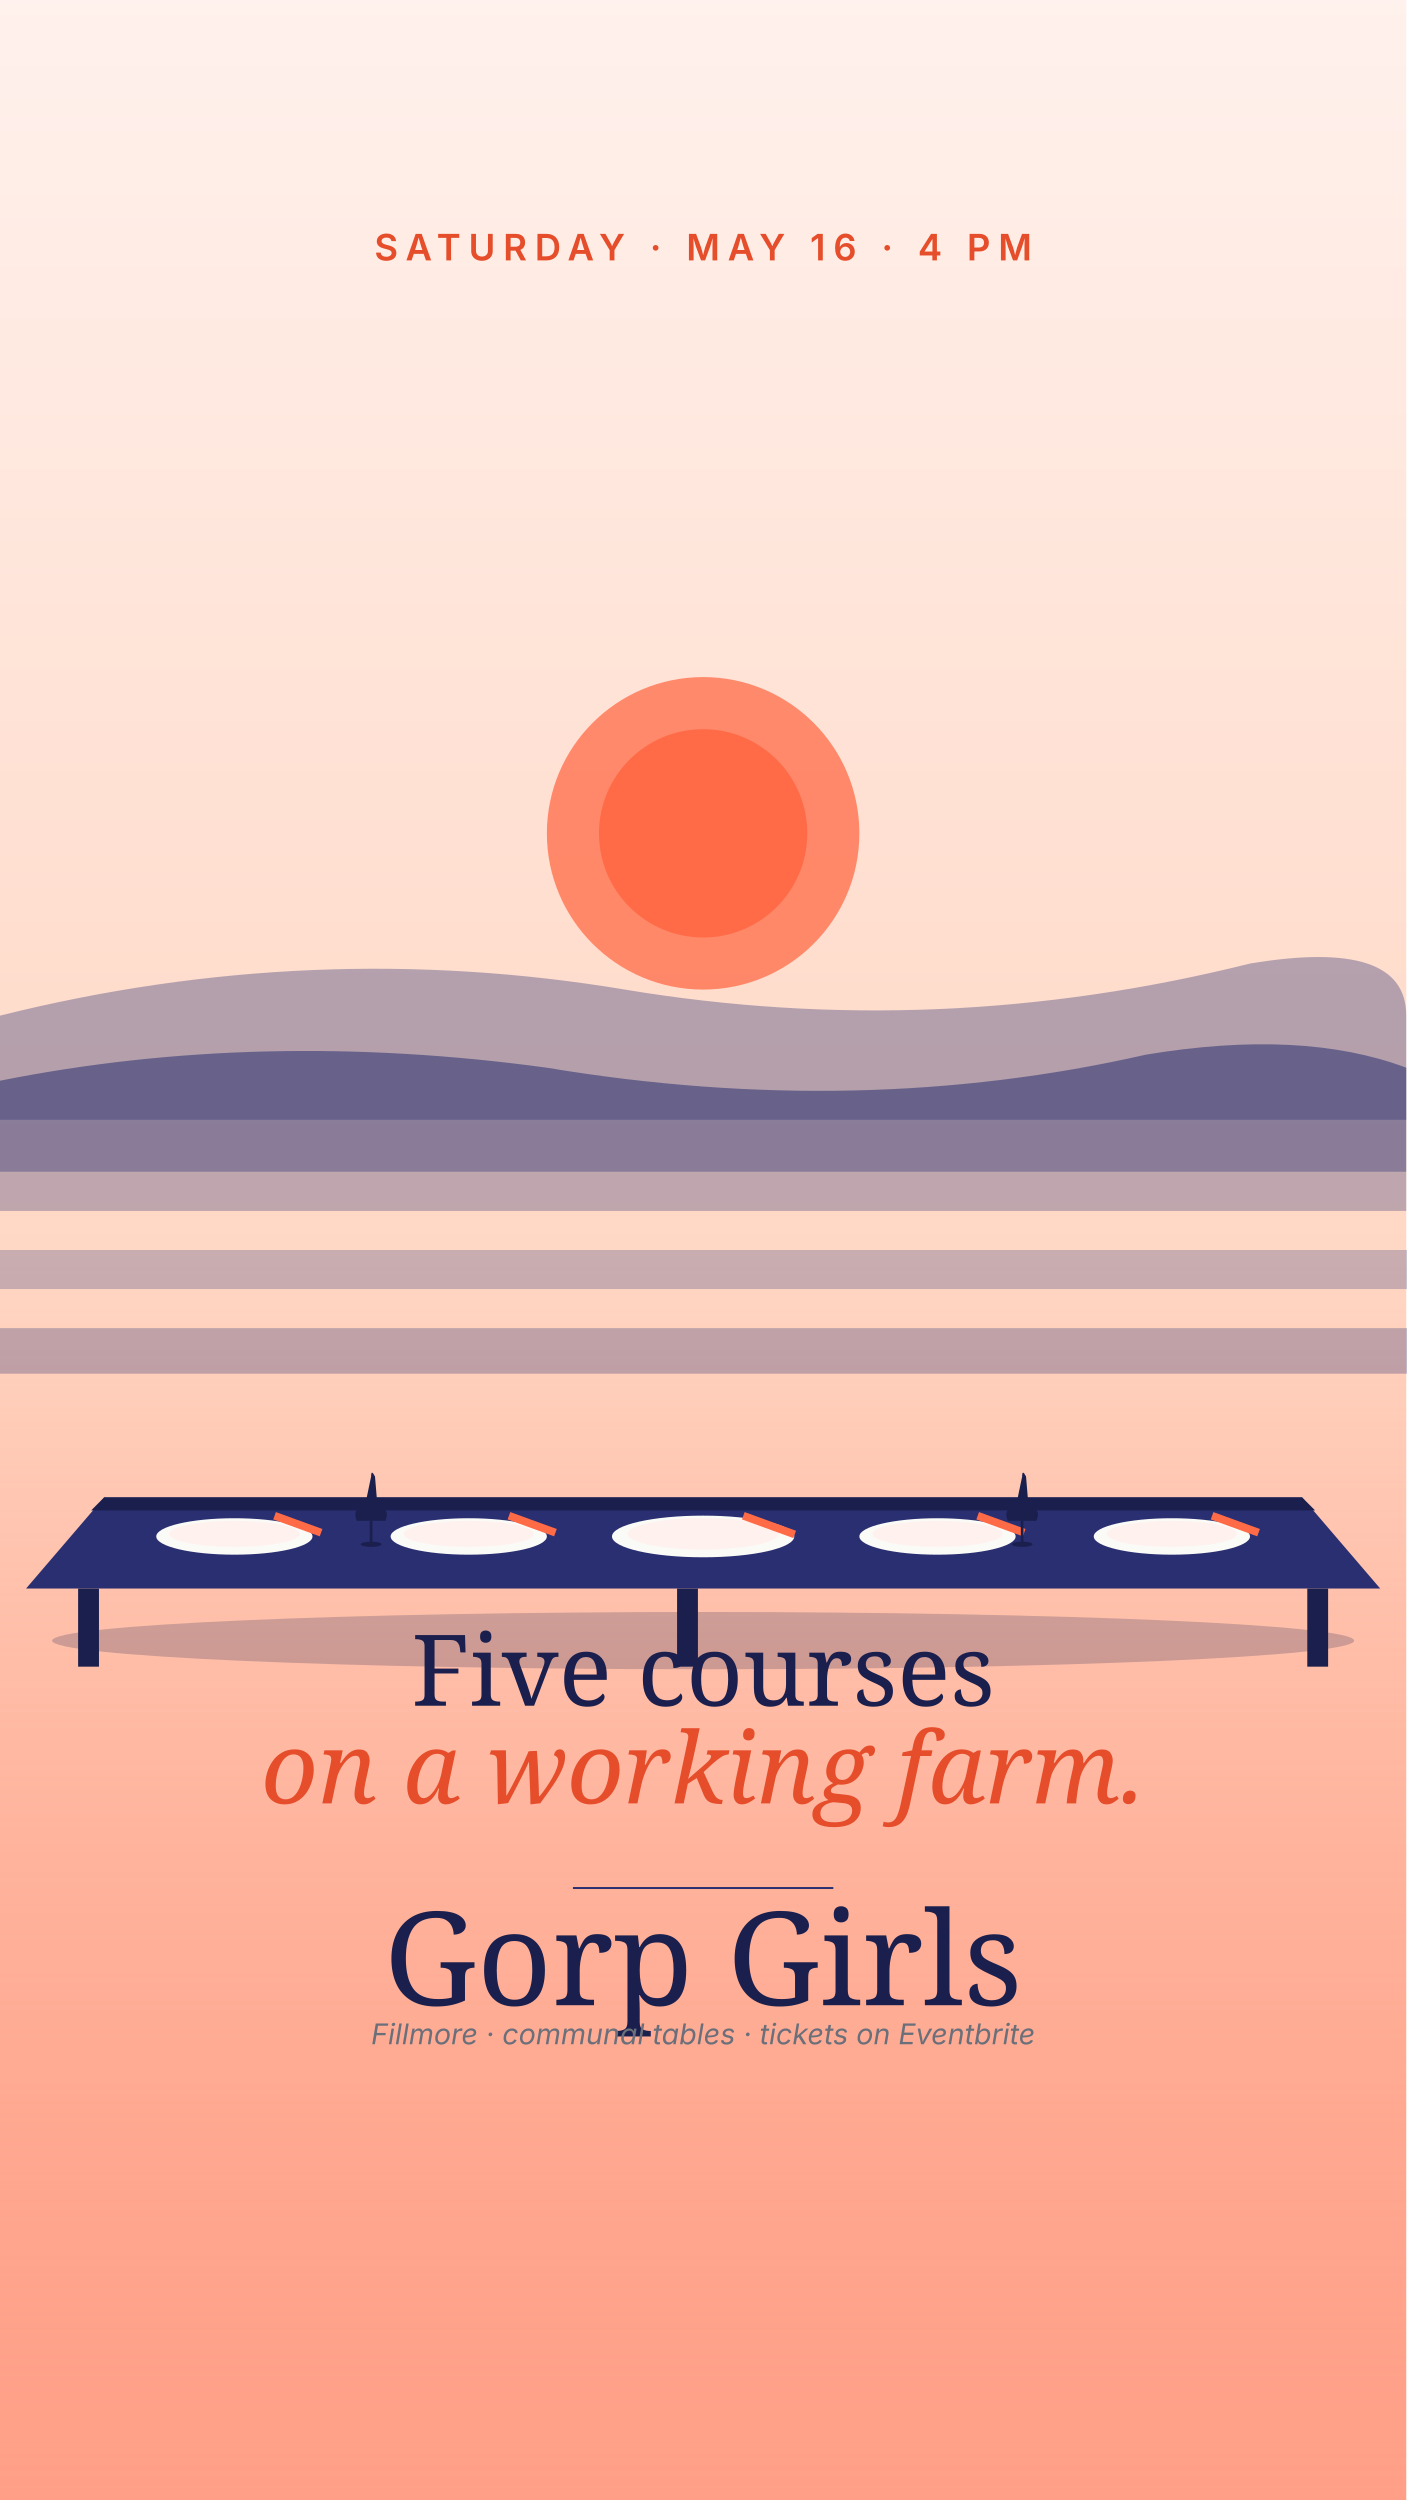
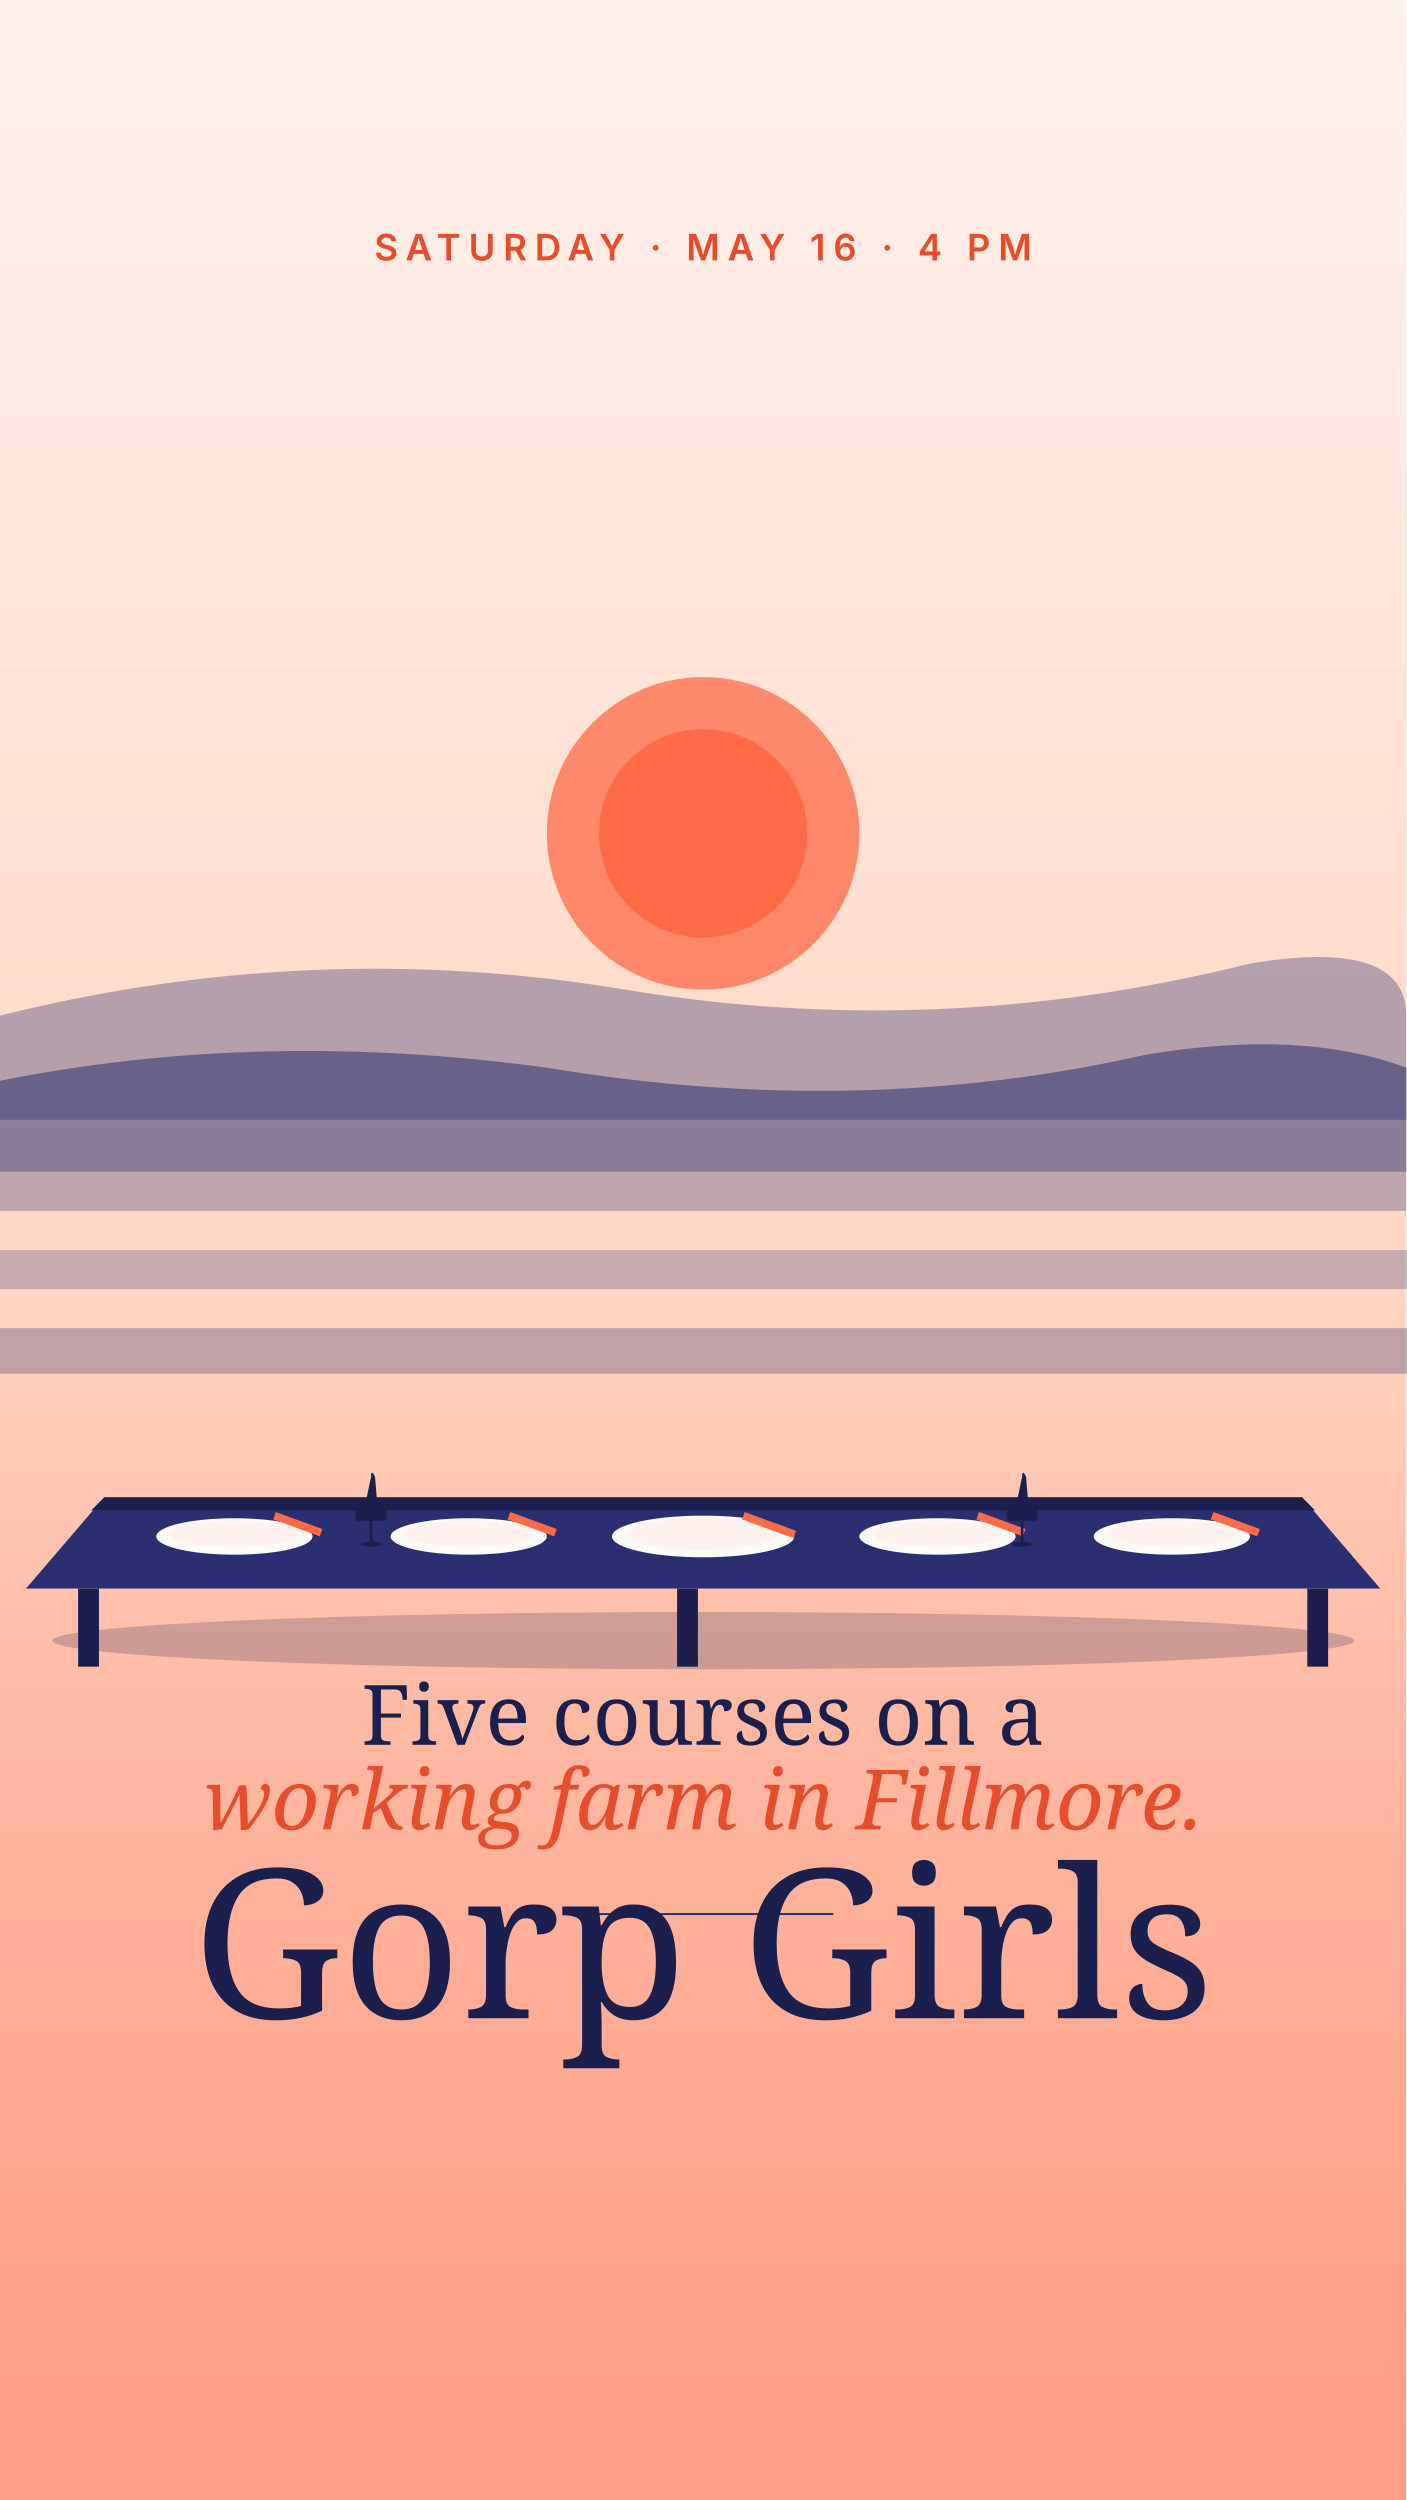
<svg xmlns="http://www.w3.org/2000/svg" viewBox="0 0 1080 1920" width="1080" height="1920">
  <defs>
    <linearGradient id="s6-sky" x1="0%" y1="0%" x2="0%" y2="100%">
      <stop offset="0%" stop-color="#FFF1ED" />
      <stop offset="50%" stop-color="#FFD8C5" />
      <stop offset="100%" stop-color="#FF6B47" stop-opacity="0.65" />
    </linearGradient>
  </defs>
  <rect width="1080" height="1920" fill="url(#s6-sky)" />
  <circle cx="540" cy="640" r="120" fill="#FF6B47" opacity="0.75" />
  <circle cx="540" cy="640" r="80" fill="#FF6B47" />
  <path d="M 0,780 Q 240,720 480,760 Q 720,800 960,740 Q 1080,720 1080,780 L 1080,860 L 0,860 Z" fill="#292f71" opacity="0.35" />
  <path d="M 0,830 Q 200,790 420,820 Q 660,860 880,810 Q 1000,790 1080,820 L 1080,900 L 0,900 Z" fill="#292f71" opacity="0.55" />
  <g fill="#292f71" opacity="0.3">
    <path d="M 0,900 L 1080,900 L 1080,930 L 0,930 Z" />
    <path d="M -40,960 L 1120,960 L 1120,990 L -40,990 Z" opacity="0.85" />
    <path d="M -80,1020 L 1160,1020 L 1160,1055 L -80,1055 Z" />
  </g>
  <g transform="translate(540, 1180)">
    <ellipse cx="0" cy="80" rx="500" ry="22" fill="#1a1f4d" opacity="0.22" />
    <path d="M -460,-30 L 460,-30 L 520,40 L -520,40 Z" fill="#292f71" />
    <path d="M -460,-30 L 460,-30 L 470,-20 L -470,-20 Z" fill="#1a1f4d" />
    <rect x="-480" y="40" width="16" height="60" fill="#1a1f4d" />
    <rect x="464" y="40" width="16" height="60" fill="#1a1f4d" />
    <rect x="-20" y="40" width="16" height="60" fill="#1a1f4d" />
    <g>
      <ellipse cx="-360" cy="0" rx="60" ry="14" fill="#FAFAF7" />
      <ellipse cx="-360" cy="-2" rx="50" ry="10" fill="#FFF1ED" />
      <rect x="-330" y="-12" width="38" height="6" fill="#FF6B47" transform="rotate(20 -310 -10)" />
      <ellipse cx="-180" cy="0" rx="60" ry="14" fill="#FAFAF7" />
      <ellipse cx="-180" cy="-2" rx="50" ry="10" fill="#FFF1ED" />
      <rect x="-150" y="-12" width="38" height="6" fill="#FF6B47" transform="rotate(20 -130 -10)" />
      <ellipse cx="0" cy="0" rx="70" ry="16" fill="#FAFAF7" />
      <ellipse cx="0" cy="-2" rx="58" ry="12" fill="#FFF1ED" />
      <rect x="30" y="-12" width="42" height="6" fill="#FF6B47" transform="rotate(20 50 -10)" />
      <ellipse cx="180" cy="0" rx="60" ry="14" fill="#FAFAF7" />
      <ellipse cx="180" cy="-2" rx="50" ry="10" fill="#FFF1ED" />
      <rect x="210" y="-12" width="38" height="6" fill="#FF6B47" transform="rotate(20 230 -10)" />
      <ellipse cx="360" cy="0" rx="60" ry="14" fill="#FAFAF7" />
      <ellipse cx="360" cy="-2" rx="50" ry="10" fill="#FFF1ED" />
      <rect x="390" y="-12" width="38" height="6" fill="#FF6B47" transform="rotate(20 410 -10)" />
    </g>
    <g fill="#1a1f4d">
      <path d="M -260,-22 L -250,-22 L -252,-46 Q -255,-52 -255,-46 Z" />
      <path d="M -260,-22 Q -270,-22 -266,-12 L -244,-12 Q -240,-22 -250,-22 Z" />
      <line x1="-255" y1="-12" x2="-255" y2="6" stroke="#1a1f4d" stroke-width="2" />
      <ellipse cx="-255" cy="6" rx="8" ry="2" fill="#1a1f4d" />
      <path d="M 240,-22 L 250,-22 L 248,-46 Q 245,-52 245,-46 Z" />
      <path d="M 240,-22 Q 230,-22 234,-12 L 256,-12 Q 260,-22 250,-22 Z" />
      <line x1="245" y1="-12" x2="245" y2="6" stroke="#1a1f4d" stroke-width="2" />
      <ellipse cx="245" cy="6" rx="8" ry="2" fill="#1a1f4d" />
    </g>
  </g>
  <text x="540" y="200" font-family="Inter, sans-serif" font-size="28" font-weight="600" text-anchor="middle" fill="#E54D2B" letter-spacing="6">SATURDAY · MAY 16 · 4 PM</text>
-   <text x="540" y="1310" font-family="Instrument Serif, Georgia, serif" font-size="76" text-anchor="middle" fill="#1a1f4d">Five courses</text>
-   <text x="540" y="1385" font-family="Instrument Serif, Georgia, serif" font-style="italic" font-size="76" text-anchor="middle" fill="#E54D2B">on a working farm.</text>
-   <line x1="440" y1="1450" x2="640" y2="1450" stroke="#292f71" stroke-width="1.5" />
-   <text x="540" y="1540" font-family="Instrument Serif, Georgia, serif" font-size="100" font-weight="500" text-anchor="middle" fill="#1a1f4d">Gorp Girls</text>
-   <text x="540" y="1570" font-family="Inter, sans-serif" font-size="22" font-style="italic" text-anchor="middle" fill="#6B6F7A">Fillmore · communal tables · tickets on Eventbrite</text>
+   <text x="540" y="1340" font-family="Instrument Serif, Georgia, serif" font-size="64" text-anchor="middle" fill="#1a1f4d">Five courses on a</text>
+   <text x="540" y="1405" font-family="Instrument Serif, Georgia, serif" font-style="italic" font-size="64" text-anchor="middle" fill="#E54D2B">working farm in Fillmore.</text>
+   <line x1="440" y1="1470" x2="640" y2="1470" stroke="#292f71" stroke-width="1.5" />
+   <text x="540" y="1550" font-family="Instrument Serif, Georgia, serif" font-size="160" font-weight="500" text-anchor="middle" fill="#1a1f4d">Gorp Girls</text>
</svg>
